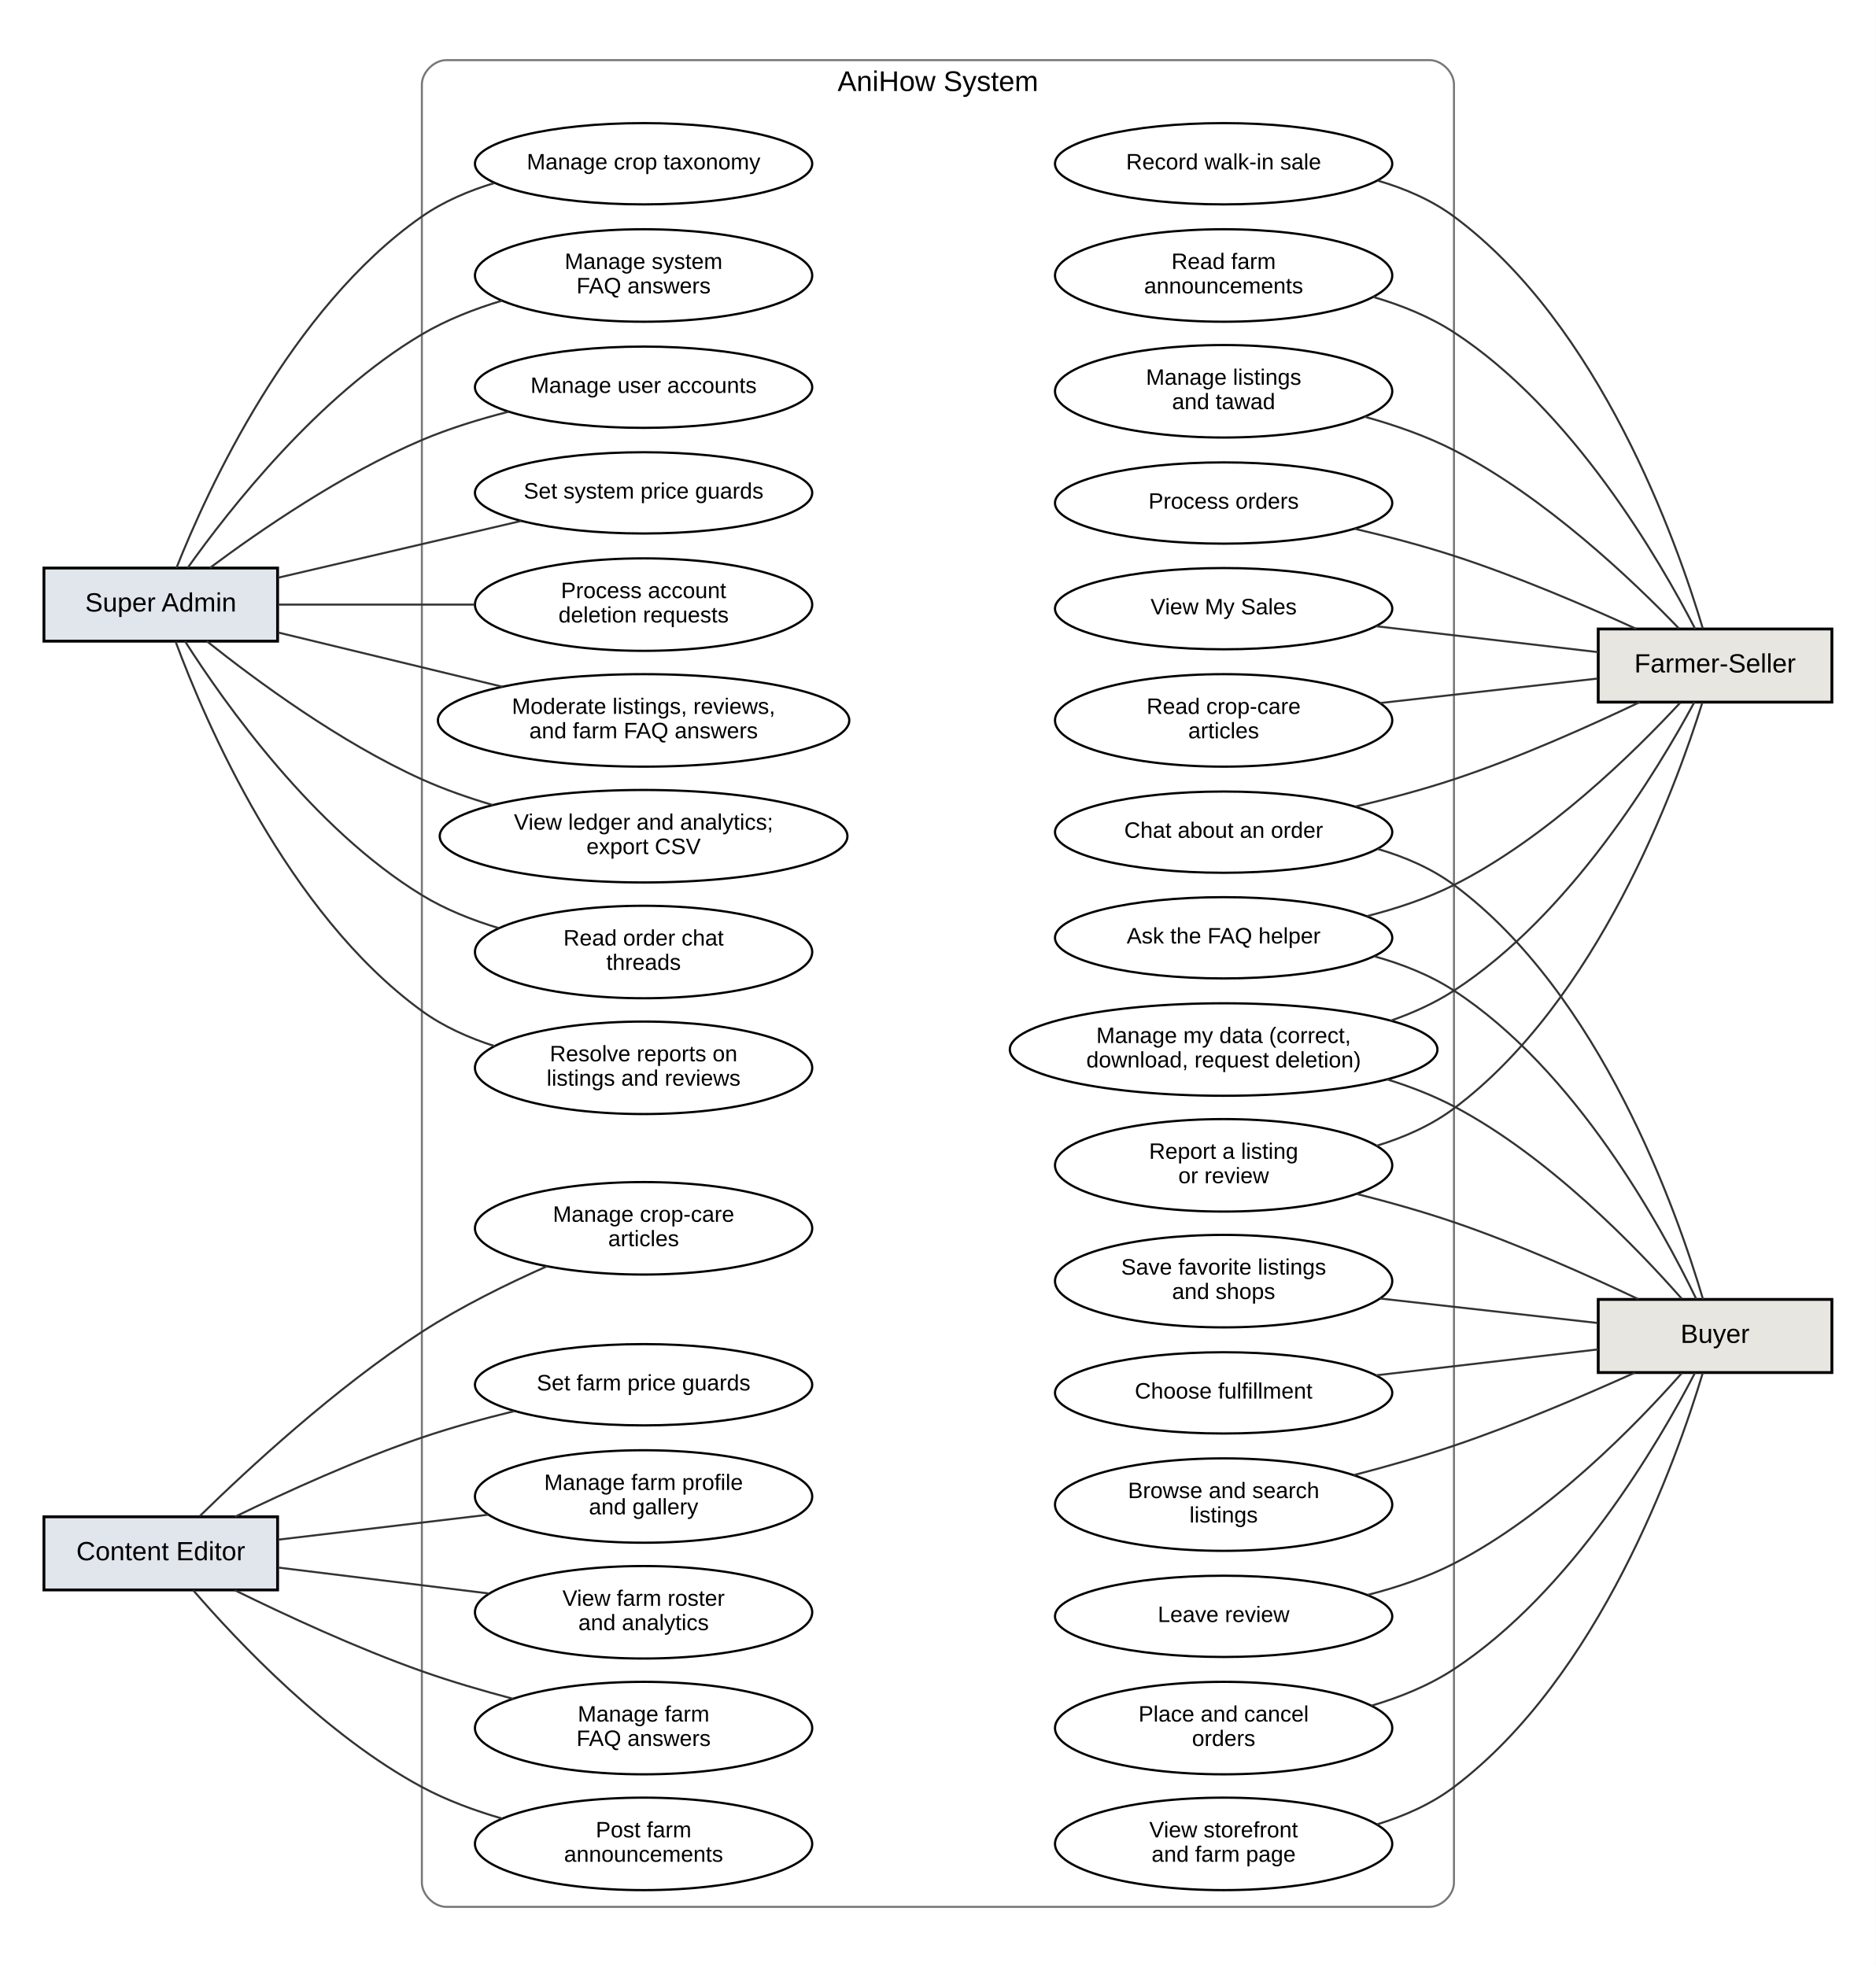
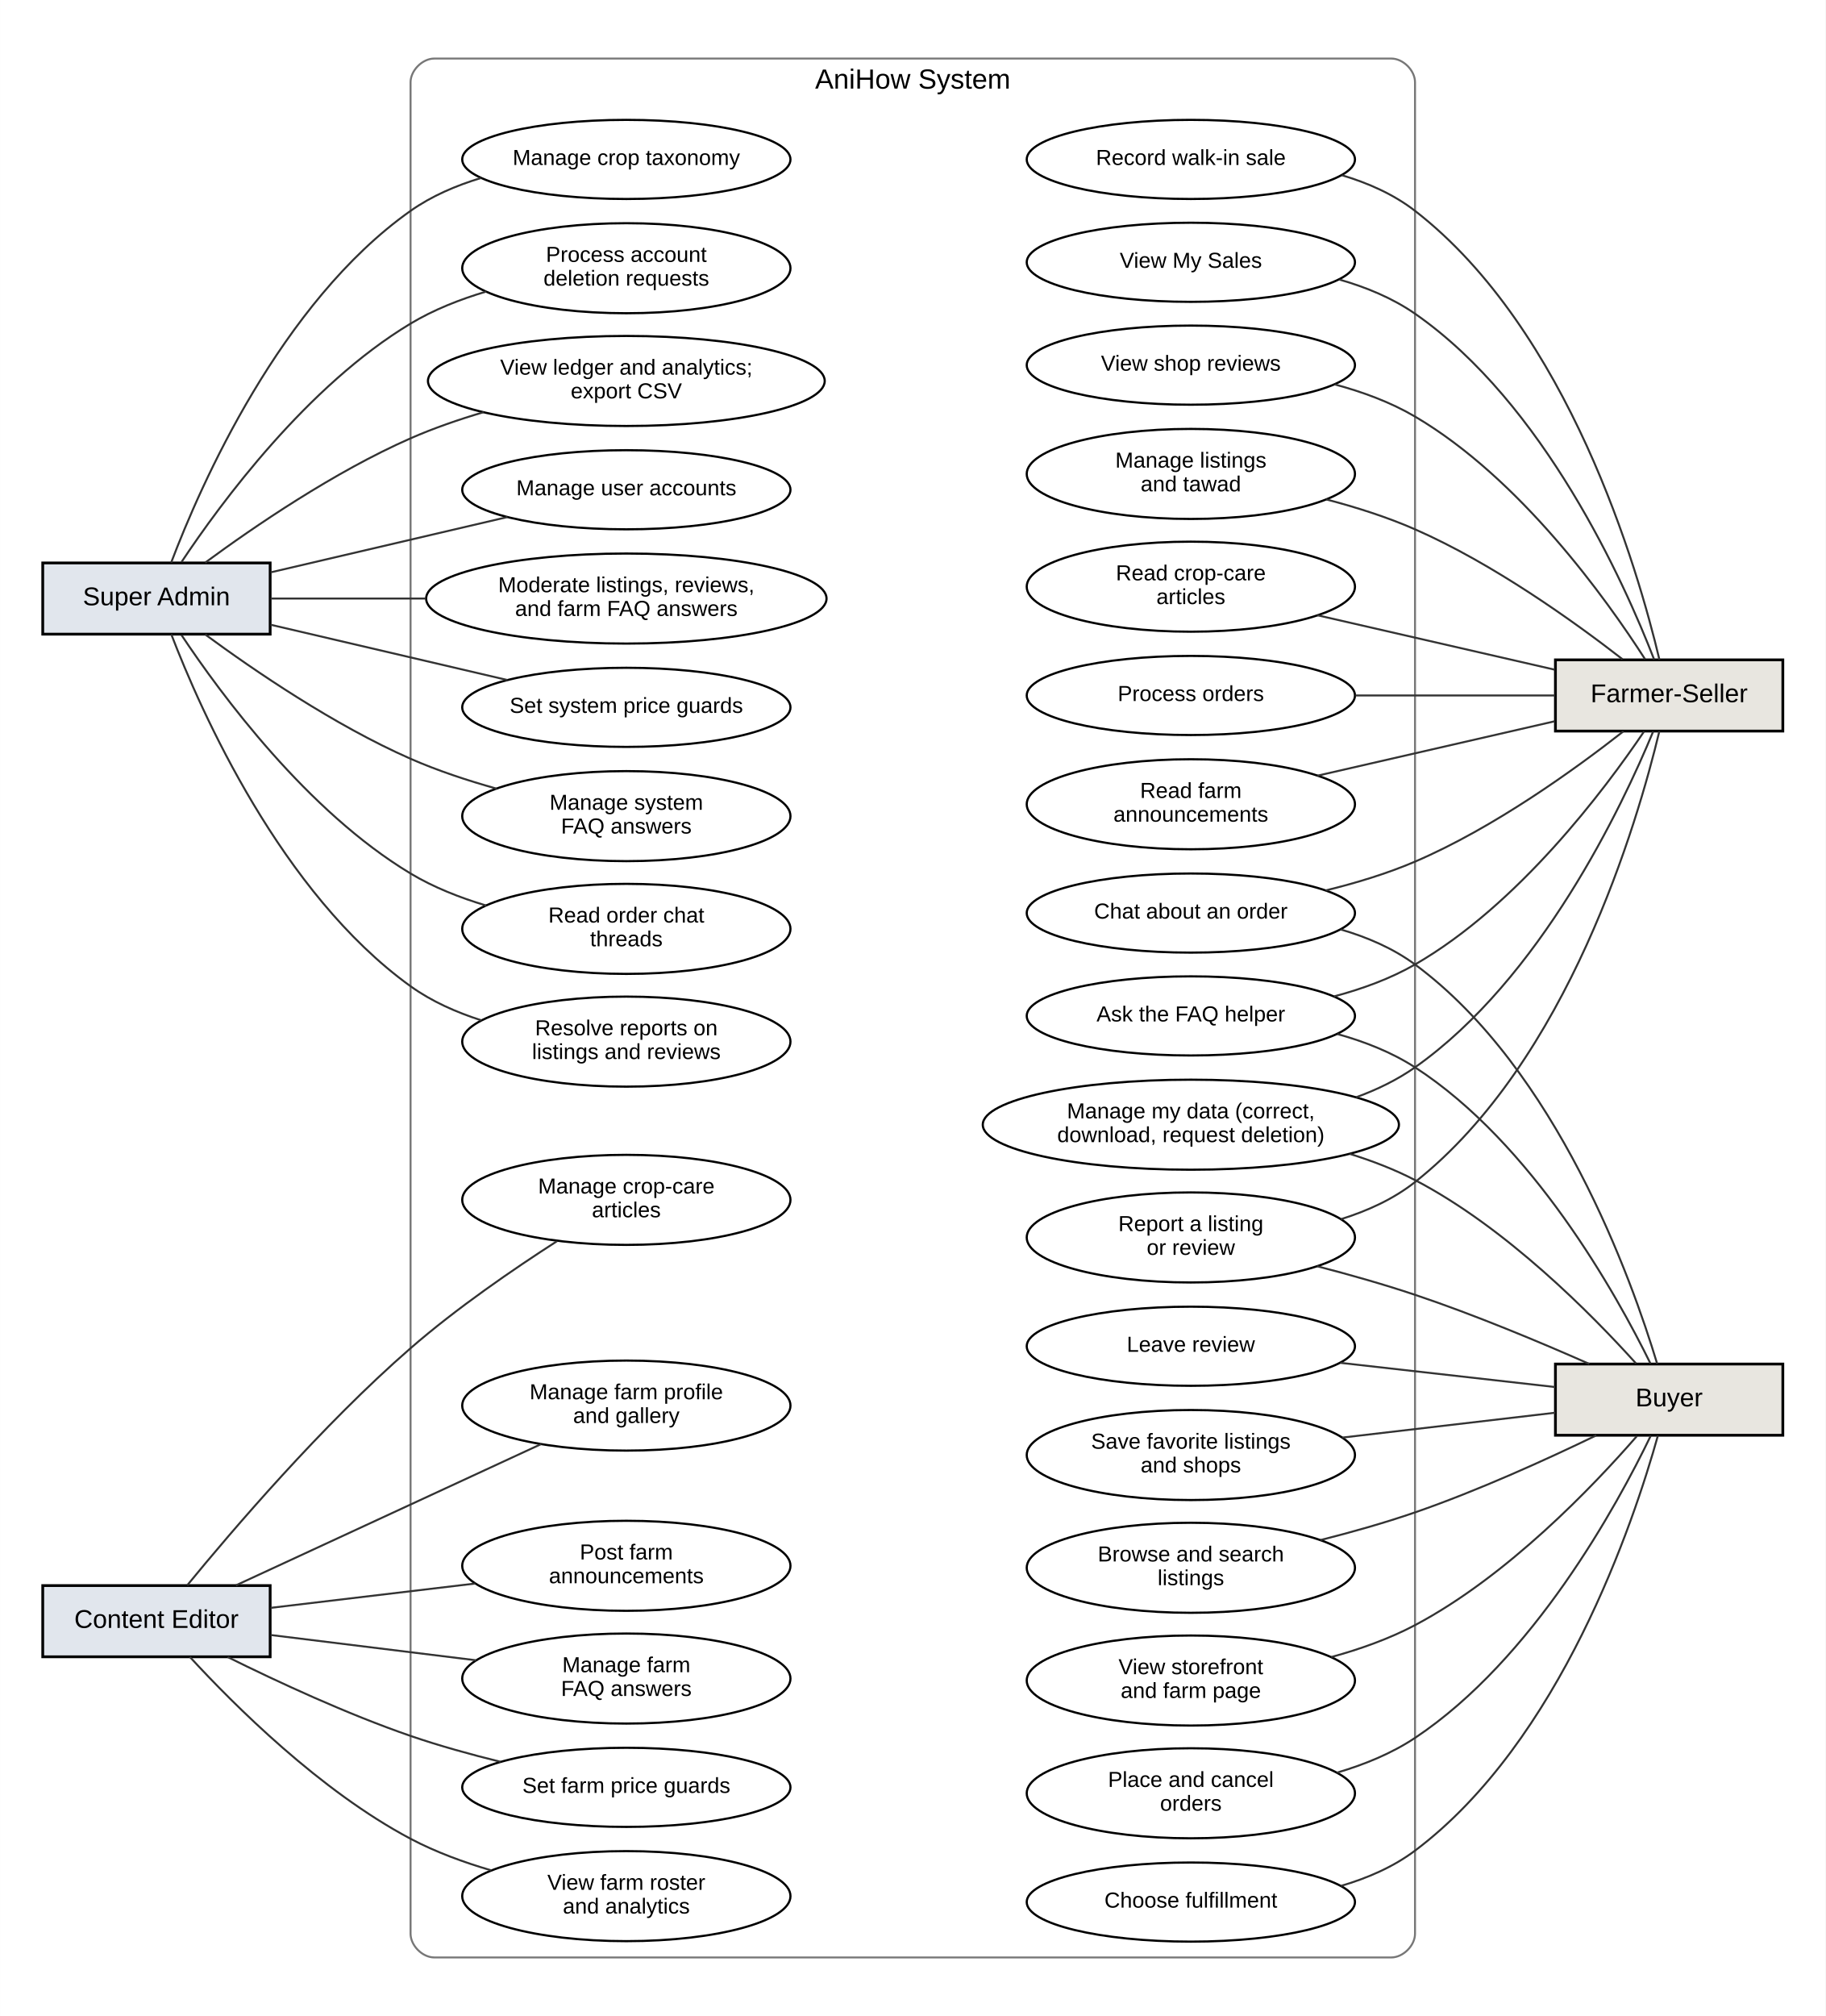
- <svg xmlns="http://www.w3.org/2000/svg" width="923pt" height="968pt" viewBox="0.00 0.00 923.15 968.20">
-   <g id="graph0" class="graph" transform="scale(1 1) rotate(0) translate(21.6 946.6)">
-     <polygon fill="white" stroke="transparent" points="-21.6,21.6 -21.6,-946.6 901.55,-946.6 901.55,21.6 -21.6,21.6" />
+ <svg xmlns="http://www.w3.org/2000/svg" width="923pt" height="1019pt" viewBox="0.00 0.00 923.15 1019.20">
+   <g id="graph0" class="graph" transform="scale(1 1) rotate(0) translate(21.6 997.6)">
+     <polygon fill="white" stroke="transparent" points="-21.6,21.6 -21.6,-997.6 901.55,-997.6 901.55,21.6 -21.6,21.6" />
    <g id="clust1" class="cluster">
-       <path fill="none" stroke="#777777" d="M198,-8C198,-8 681.95,-8 681.95,-8 687.95,-8 693.95,-14 693.95,-20 693.95,-20 693.95,-905 693.95,-905 693.95,-911 687.95,-917 681.95,-917 681.95,-917 198,-917 198,-917 192,-917 186,-911 186,-905 186,-905 186,-20 186,-20 186,-14 192,-8 198,-8" />
-       <text text-anchor="middle" x="439.98" y="-901.8" font-family="Liberation Sans" font-size="14.00">AniHow System</text>
+       <path fill="none" stroke="#777777" d="M198,-8C198,-8 681.95,-8 681.95,-8 687.95,-8 693.95,-14 693.95,-20 693.95,-20 693.95,-956 693.95,-956 693.95,-962 687.95,-968 681.95,-968 681.95,-968 198,-968 198,-968 192,-968 186,-962 186,-956 186,-956 186,-20 186,-20 186,-14 192,-8 198,-8" />
+       <text text-anchor="middle" x="439.98" y="-952.8" font-family="Liberation Sans" font-size="14.00">AniHow System</text>
    </g>
    <g id="node1" class="node">
-       <polygon fill="#e1e6ed" stroke="black" stroke-width="1.4" points="115,-667 0,-667 0,-631 115,-631 115,-667" />
-       <text text-anchor="middle" x="57.5" y="-645.6" font-family="Liberation Sans" font-size="13.00">Super Admin</text>
+       <polygon fill="#e1e6ed" stroke="black" stroke-width="1.4" points="115,-713 0,-713 0,-677 115,-677 115,-713" />
+       <text text-anchor="middle" x="57.5" y="-691.6" font-family="Liberation Sans" font-size="13.00">Super Admin</text>
    </g>
    <g id="node5" class="node">
-       <ellipse fill="none" stroke="black" stroke-width="1.1" cx="295.12" cy="-756" rx="83" ry="20" />
-       <text text-anchor="middle" x="295.12" y="-753.2" font-family="Liberation Sans" font-size="11.00">Manage user accounts</text>
+       <ellipse fill="none" stroke="black" stroke-width="1.1" cx="295.12" cy="-750" rx="83" ry="20" />
+       <text text-anchor="middle" x="295.12" y="-747.2" font-family="Liberation Sans" font-size="11.00">Manage user accounts</text>
    </g>
    <g id="edge1" class="edge">
-       <path fill="none" stroke="#333333" d="M81.63,-667.04C106.22,-685.39 146.89,-713.42 186,-730 199.42,-735.69 214.33,-740.28 228.68,-743.94" />
+       <path fill="none" stroke="#333333" d="M115.24,-708.24C151.46,-716.7 198.32,-727.64 235,-736.2" />
    </g>
    <g id="node6" class="node">
-       <ellipse fill="none" stroke="black" stroke-width="1.1" cx="295.12" cy="-704" rx="83" ry="20" />
-       <text text-anchor="middle" x="295.12" y="-701.2" font-family="Liberation Sans" font-size="11.00">Set system price guards</text>
+       <ellipse fill="none" stroke="black" stroke-width="1.1" cx="295.12" cy="-640" rx="83" ry="20" />
+       <text text-anchor="middle" x="295.12" y="-637.2" font-family="Liberation Sans" font-size="11.00">Set system price guards</text>
    </g>
    <g id="edge2" class="edge">
-       <path fill="none" stroke="#333333" d="M115.24,-662.24C151.46,-670.7 198.32,-681.64 235,-690.2" />
+       <path fill="none" stroke="#333333" d="M115.24,-681.76C151.46,-673.3 198.32,-662.36 235,-653.8" />
    </g>
    <g id="node7" class="node">
-       <ellipse fill="none" stroke="black" stroke-width="1.1" cx="295.12" cy="-866" rx="83" ry="20" />
-       <text text-anchor="middle" x="295.12" y="-863.2" font-family="Liberation Sans" font-size="11.00">Manage crop taxonomy</text>
+       <ellipse fill="none" stroke="black" stroke-width="1.1" cx="295.12" cy="-917" rx="83" ry="20" />
+       <text text-anchor="middle" x="295.12" y="-914.2" font-family="Liberation Sans" font-size="11.00">Manage crop taxonomy</text>
    </g>
    <g id="edge3" class="edge">
-       <path fill="none" stroke="#333333" d="M65.2,-667.02C80.39,-705.28 121.26,-794.84 186,-840 196.61,-847.4 209.07,-852.71 221.69,-856.51" />
+       <path fill="none" stroke="#333333" d="M64.95,-713.19C79.78,-752.27 120.19,-844.51 186,-891 196.56,-898.46 209,-903.8 221.62,-907.61" />
    </g>
    <g id="node8" class="node">
-       <ellipse fill="none" stroke="black" stroke-width="1.1" cx="295.12" cy="-592" rx="101.23" ry="22.76" />
-       <text text-anchor="middle" x="295.12" y="-595.2" font-family="Liberation Sans" font-size="11.00">Moderate listings, reviews,</text>
-       <text text-anchor="middle" x="295.12" y="-583.2" font-family="Liberation Sans" font-size="11.00">and farm FAQ answers</text>
+       <ellipse fill="none" stroke="black" stroke-width="1.1" cx="295.12" cy="-695" rx="101.23" ry="22.76" />
+       <text text-anchor="middle" x="295.12" y="-698.2" font-family="Liberation Sans" font-size="11.00">Moderate listings, reviews,</text>
+       <text text-anchor="middle" x="295.12" y="-686.2" font-family="Liberation Sans" font-size="11.00">and farm FAQ answers</text>
    </g>
    <g id="edge4" class="edge">
-       <path fill="none" stroke="#333333" d="M115.24,-635.27C148.46,-627.24 190.64,-617.03 225.7,-608.55" />
+       <path fill="none" stroke="#333333" d="M115.24,-695C138.79,-695 166.85,-695 193.68,-695" />
    </g>
    <g id="node9" class="node">
-       <ellipse fill="none" stroke="black" stroke-width="1.1" cx="295.12" cy="-811" rx="83" ry="22.76" />
-       <text text-anchor="middle" x="295.12" y="-814.2" font-family="Liberation Sans" font-size="11.00">Manage system</text>
-       <text text-anchor="middle" x="295.12" y="-802.2" font-family="Liberation Sans" font-size="11.00">FAQ answers</text>
+       <ellipse fill="none" stroke="black" stroke-width="1.1" cx="295.12" cy="-585" rx="83" ry="22.76" />
+       <text text-anchor="middle" x="295.12" y="-588.2" font-family="Liberation Sans" font-size="11.00">Manage system</text>
+       <text text-anchor="middle" x="295.12" y="-576.2" font-family="Liberation Sans" font-size="11.00">FAQ answers</text>
    </g>
    <g id="edge5" class="edge">
-       <path fill="none" stroke="#333333" d="M70.73,-667.06C91.17,-695.83 135.07,-751.87 186,-782 198.04,-789.13 211.86,-794.54 225.51,-798.63" />
+       <path fill="none" stroke="#333333" d="M82.17,-676.83C106.88,-658.64 147.35,-630.99 186,-614 199.7,-607.98 214.94,-602.96 229.55,-598.88" />
    </g>
    <g id="node10" class="node">
-       <ellipse fill="none" stroke="black" stroke-width="1.1" cx="295.12" cy="-649" rx="83" ry="22.76" />
-       <text text-anchor="middle" x="295.12" y="-652.2" font-family="Liberation Sans" font-size="11.00">Process account</text>
-       <text text-anchor="middle" x="295.12" y="-640.2" font-family="Liberation Sans" font-size="11.00">deletion requests</text>
+       <ellipse fill="none" stroke="black" stroke-width="1.1" cx="295.12" cy="-862" rx="83" ry="22.76" />
+       <text text-anchor="middle" x="295.12" y="-865.2" font-family="Liberation Sans" font-size="11.00">Process account</text>
+       <text text-anchor="middle" x="295.12" y="-853.2" font-family="Liberation Sans" font-size="11.00">deletion requests</text>
    </g>
    <g id="edge6" class="edge">
-       <path fill="none" stroke="#333333" d="M115.24,-649C144.24,-649 180.07,-649 212.03,-649" />
+       <path fill="none" stroke="#333333" d="M70.17,-713.46C90.14,-743.47 133.79,-802.63 186,-834 197.63,-840.99 210.99,-846.25 224.26,-850.2" />
    </g>
    <g id="node11" class="node">
-       <ellipse fill="none" stroke="black" stroke-width="1.1" cx="295.12" cy="-535" rx="100.32" ry="22.76" />
-       <text text-anchor="middle" x="295.12" y="-538.2" font-family="Liberation Sans" font-size="11.00">View ledger and analytics;</text>
-       <text text-anchor="middle" x="295.12" y="-526.2" font-family="Liberation Sans" font-size="11.00">export CSV</text>
+       <ellipse fill="none" stroke="black" stroke-width="1.1" cx="295.12" cy="-805" rx="100.32" ry="22.76" />
+       <text text-anchor="middle" x="295.12" y="-808.2" font-family="Liberation Sans" font-size="11.00">View ledger and analytics;</text>
+       <text text-anchor="middle" x="295.12" y="-796.2" font-family="Liberation Sans" font-size="11.00">export CSV</text>
    </g>
    <g id="edge7" class="edge">
-       <path fill="none" stroke="#333333" d="M80.15,-630.99C104.48,-611.59 145.84,-581.1 186,-563 196.96,-558.06 208.95,-553.87 220.84,-550.36" />
+       <path fill="none" stroke="#333333" d="M82.17,-713.17C106.88,-731.36 147.35,-759.01 186,-776 197.65,-781.12 210.42,-785.52 222.97,-789.23" />
    </g>
    <g id="node12" class="node">
-       <ellipse fill="none" stroke="black" stroke-width="1.1" cx="295.12" cy="-478" rx="83" ry="22.76" />
-       <text text-anchor="middle" x="295.12" y="-481.2" font-family="Liberation Sans" font-size="11.00">Read order chat</text>
-       <text text-anchor="middle" x="295.12" y="-469.2" font-family="Liberation Sans" font-size="11.00">threads</text>
+       <ellipse fill="none" stroke="black" stroke-width="1.1" cx="295.12" cy="-528" rx="83" ry="22.76" />
+       <text text-anchor="middle" x="295.12" y="-531.2" font-family="Liberation Sans" font-size="11.00">Read order chat</text>
+       <text text-anchor="middle" x="295.12" y="-519.2" font-family="Liberation Sans" font-size="11.00">threads</text>
    </g>
    <g id="edge8" class="edge">
-       <path fill="none" stroke="#333333" d="M69.41,-630.99C88.88,-600.43 132.63,-538.58 186,-506 197.5,-498.98 210.73,-493.71 223.89,-489.75" />
+       <path fill="none" stroke="#333333" d="M70.17,-676.54C90.14,-646.53 133.79,-587.37 186,-556 197.63,-549.01 210.99,-543.75 224.26,-539.8" />
    </g>
    <g id="node13" class="node">
-       <ellipse fill="none" stroke="black" stroke-width="1.1" cx="295.12" cy="-421" rx="83" ry="22.76" />
-       <text text-anchor="middle" x="295.12" y="-424.2" font-family="Liberation Sans" font-size="11.00">Resolve reports on</text>
-       <text text-anchor="middle" x="295.12" y="-412.2" font-family="Liberation Sans" font-size="11.00">listings and reviews</text>
+       <ellipse fill="none" stroke="black" stroke-width="1.1" cx="295.12" cy="-471" rx="83" ry="22.76" />
+       <text text-anchor="middle" x="295.12" y="-474.2" font-family="Liberation Sans" font-size="11.00">Resolve reports on</text>
+       <text text-anchor="middle" x="295.12" y="-462.2" font-family="Liberation Sans" font-size="11.00">listings and reviews</text>
    </g>
    <g id="edge9" class="edge">
-       <path fill="none" stroke="#333333" d="M64.79,-630.83C79.44,-591.3 119.71,-497.17 186,-449 196.59,-441.31 209.11,-435.72 221.81,-431.67" />
+       <path fill="none" stroke="#333333" d="M65.01,-676.9C79.96,-637.98 120.59,-546.06 186,-499 196.62,-491.36 209.16,-485.8 221.87,-481.75" />
    </g>
    <g id="node2" class="node">
-       <polygon fill="#e1e6ed" stroke="black" stroke-width="1.4" points="115,-200 0,-200 0,-164 115,-164 115,-200" />
-       <text text-anchor="middle" x="57.5" y="-178.6" font-family="Liberation Sans" font-size="13.00">Content Editor</text>
+       <polygon fill="#e1e6ed" stroke="black" stroke-width="1.4" points="115,-196 0,-196 0,-160 115,-160 115,-196" />
+       <text text-anchor="middle" x="57.5" y="-174.6" font-family="Liberation Sans" font-size="13.00">Content Editor</text>
    </g>
    <g id="node14" class="node">
-       <ellipse fill="none" stroke="black" stroke-width="1.1" cx="295.12" cy="-342" rx="83" ry="22.76" />
-       <text text-anchor="middle" x="295.12" y="-345.2" font-family="Liberation Sans" font-size="11.00">Manage crop-care</text>
-       <text text-anchor="middle" x="295.12" y="-333.2" font-family="Liberation Sans" font-size="11.00">articles</text>
+       <ellipse fill="none" stroke="black" stroke-width="1.1" cx="295.12" cy="-391" rx="83" ry="22.76" />
+       <text text-anchor="middle" x="295.12" y="-394.2" font-family="Liberation Sans" font-size="11.00">Manage crop-care</text>
+       <text text-anchor="middle" x="295.12" y="-382.2" font-family="Liberation Sans" font-size="11.00">articles</text>
    </g>
    <g id="edge10" class="edge">
-       <path fill="none" stroke="#333333" d="M76.68,-200.32C100.34,-223.48 143.69,-263.64 186,-291 205.26,-303.45 228.03,-314.66 247.7,-323.37" />
+       <path fill="none" stroke="#333333" d="M73.07,-196.16C95.66,-223.73 141.2,-277.05 186,-316 209.27,-336.24 238.07,-355.99 260.09,-370.14" />
    </g>
    <g id="node15" class="node">
-       <ellipse fill="none" stroke="black" stroke-width="1.1" cx="295.12" cy="-210" rx="83" ry="22.76" />
-       <text text-anchor="middle" x="295.12" y="-213.2" font-family="Liberation Sans" font-size="11.00">Manage farm profile</text>
-       <text text-anchor="middle" x="295.12" y="-201.2" font-family="Liberation Sans" font-size="11.00">and gallery</text>
+       <ellipse fill="none" stroke="black" stroke-width="1.1" cx="295.12" cy="-287" rx="83" ry="22.76" />
+       <text text-anchor="middle" x="295.12" y="-290.2" font-family="Liberation Sans" font-size="11.00">Manage farm profile</text>
+       <text text-anchor="middle" x="295.12" y="-278.2" font-family="Liberation Sans" font-size="11.00">and gallery</text>
    </g>
    <g id="edge11" class="edge">
-       <path fill="none" stroke="#333333" d="M115.24,-188.74C146.28,-192.43 185.15,-197.05 218.72,-201.04" />
+       <path fill="none" stroke="#333333" d="M97.67,-196.12C140.33,-215.86 208.31,-247.3 252.07,-267.55" />
    </g>
    <g id="node16" class="node">
+       <ellipse fill="none" stroke="black" stroke-width="1.1" cx="295.12" cy="-206" rx="83" ry="22.76" />
+       <text text-anchor="middle" x="295.12" y="-209.2" font-family="Liberation Sans" font-size="11.00">Post farm</text>
+       <text text-anchor="middle" x="295.12" y="-197.2" font-family="Liberation Sans" font-size="11.00">announcements</text>
+     </g>
+     <g id="edge12" class="edge">
+       <path fill="none" stroke="#333333" d="M115.24,-184.74C146.28,-188.43 185.15,-193.05 218.72,-197.04" />
+     </g>
+     <g id="node17" class="node">
+       <ellipse fill="none" stroke="black" stroke-width="1.1" cx="295.12" cy="-149" rx="83" ry="22.76" />
+       <text text-anchor="middle" x="295.12" y="-152.2" font-family="Liberation Sans" font-size="11.00">Manage farm</text>
+       <text text-anchor="middle" x="295.12" y="-140.2" font-family="Liberation Sans" font-size="11.00">FAQ answers</text>
+     </g>
+     <g id="edge13" class="edge">
+       <path fill="none" stroke="#333333" d="M115.24,-171.02C146.42,-167.18 185.49,-162.37 219.16,-158.23" />
+     </g>
+     <g id="node18" class="node">
+       <ellipse fill="none" stroke="black" stroke-width="1.1" cx="295.12" cy="-94" rx="83" ry="20" />
+       <text text-anchor="middle" x="295.12" y="-91.2" font-family="Liberation Sans" font-size="11.00">Set farm price guards</text>
+     </g>
+     <g id="edge14" class="edge">
+       <path fill="none" stroke="#333333" d="M93.48,-159.89C118.69,-147.39 153.81,-131.08 186,-120 200.51,-115.01 216.44,-110.61 231.5,-106.91" />
+     </g>
+     <g id="node19" class="node">
      <ellipse fill="none" stroke="black" stroke-width="1.1" cx="295.12" cy="-39" rx="83" ry="22.76" />
-       <text text-anchor="middle" x="295.12" y="-42.2" font-family="Liberation Sans" font-size="11.00">Post farm</text>
-       <text text-anchor="middle" x="295.12" y="-30.2" font-family="Liberation Sans" font-size="11.00">announcements</text>
-     </g>
-     <g id="edge12" class="edge">
-       <path fill="none" stroke="#333333" d="M73.41,-163.91C95.4,-138.43 139.01,-92.28 186,-67 198.21,-60.43 212.03,-55.35 225.61,-51.43" />
-     </g>
-     <g id="node17" class="node">
-       <ellipse fill="none" stroke="black" stroke-width="1.1" cx="295.12" cy="-96" rx="83" ry="22.76" />
-       <text text-anchor="middle" x="295.12" y="-99.2" font-family="Liberation Sans" font-size="11.00">Manage farm</text>
-       <text text-anchor="middle" x="295.12" y="-87.2" font-family="Liberation Sans" font-size="11.00">FAQ answers</text>
-     </g>
-     <g id="edge13" class="edge">
-       <path fill="none" stroke="#333333" d="M93.81,-163.93C119.03,-151.52 154.02,-135.32 186,-124 200.35,-118.92 216.06,-114.33 230.96,-110.39" />
-     </g>
-     <g id="node18" class="node">
-       <ellipse fill="none" stroke="black" stroke-width="1.1" cx="295.12" cy="-265" rx="83" ry="20" />
-       <text text-anchor="middle" x="295.12" y="-262.2" font-family="Liberation Sans" font-size="11.00">Set farm price guards</text>
-     </g>
-     <g id="edge14" class="edge">
-       <path fill="none" stroke="#333333" d="M94.06,-200.03C119.25,-212.27 154.1,-228.14 186,-239 200.53,-243.95 216.46,-248.33 231.52,-252.02" />
-     </g>
-     <g id="node19" class="node">
-       <ellipse fill="none" stroke="black" stroke-width="1.1" cx="295.12" cy="-153" rx="83" ry="22.76" />
-       <text text-anchor="middle" x="295.12" y="-156.2" font-family="Liberation Sans" font-size="11.00">View farm roster</text>
-       <text text-anchor="middle" x="295.12" y="-144.2" font-family="Liberation Sans" font-size="11.00">and analytics</text>
+       <text text-anchor="middle" x="295.12" y="-42.2" font-family="Liberation Sans" font-size="11.00">View farm roster</text>
+       <text text-anchor="middle" x="295.12" y="-30.2" font-family="Liberation Sans" font-size="11.00">and analytics</text>
    </g>
    <g id="edge15" class="edge">
-       <path fill="none" stroke="#333333" d="M115.24,-175.02C146.42,-171.18 185.49,-166.37 219.16,-162.23" />
+       <path fill="none" stroke="#333333" d="M74.37,-159.96C96.82,-135.53 140.27,-92.21 186,-68 198.62,-61.32 212.91,-56.08 226.87,-52.01" />
    </g>
    <g id="node3" class="node">
-       <polygon fill="#e8e6e0" stroke="black" stroke-width="1.4" points="879.95,-637 764.95,-637 764.95,-601 879.95,-601 879.95,-637" />
-       <text text-anchor="middle" x="822.45" y="-615.6" font-family="Liberation Sans" font-size="13.00">Farmer-Seller</text>
+       <polygon fill="#e8e6e0" stroke="black" stroke-width="1.4" points="879.95,-664 764.95,-664 764.95,-628 879.95,-628 879.95,-664" />
+       <text text-anchor="middle" x="822.45" y="-642.6" font-family="Liberation Sans" font-size="13.00">Farmer-Seller</text>
    </g>
    <g id="node4" class="node">
-       <polygon fill="#e8e6e0" stroke="black" stroke-width="1.4" points="879.95,-307 764.95,-307 764.95,-271 879.95,-271 879.95,-307" />
-       <text text-anchor="middle" x="822.45" y="-285.6" font-family="Liberation Sans" font-size="13.00">Buyer</text>
+       <polygon fill="#e8e6e0" stroke="black" stroke-width="1.4" points="879.95,-308 764.95,-308 764.95,-272 879.95,-272 879.95,-308" />
+       <text text-anchor="middle" x="822.45" y="-286.6" font-family="Liberation Sans" font-size="13.00">Buyer</text>
    </g>
    <g id="node20" class="node">
-       <ellipse fill="none" stroke="black" stroke-width="1.1" cx="580.59" cy="-754" rx="83" ry="22.76" />
-       <text text-anchor="middle" x="580.59" y="-757.2" font-family="Liberation Sans" font-size="11.00">Manage listings</text>
-       <text text-anchor="middle" x="580.59" y="-745.2" font-family="Liberation Sans" font-size="11.00">and tawad</text>
+       <ellipse fill="none" stroke="black" stroke-width="1.1" cx="580.59" cy="-758" rx="83" ry="22.76" />
+       <text text-anchor="middle" x="580.59" y="-761.2" font-family="Liberation Sans" font-size="11.00">Manage listings</text>
+       <text text-anchor="middle" x="580.59" y="-749.2" font-family="Liberation Sans" font-size="11.00">and tawad</text>
    </g>
    <g id="node21" class="node">
-       <ellipse fill="none" stroke="black" stroke-width="1.1" cx="580.59" cy="-699" rx="83" ry="20" />
-       <text text-anchor="middle" x="580.59" y="-696.2" font-family="Liberation Sans" font-size="11.00">Process orders</text>
+       <ellipse fill="none" stroke="black" stroke-width="1.1" cx="580.59" cy="-646" rx="83" ry="20" />
+       <text text-anchor="middle" x="580.59" y="-643.2" font-family="Liberation Sans" font-size="11.00">Process orders</text>
    </g>
    <g id="node22" class="node">
-       <ellipse fill="none" stroke="black" stroke-width="1.1" cx="580.59" cy="-866" rx="83" ry="20" />
-       <text text-anchor="middle" x="580.59" y="-863.2" font-family="Liberation Sans" font-size="11.00">Record walk-in sale</text>
+       <ellipse fill="none" stroke="black" stroke-width="1.1" cx="580.59" cy="-917" rx="83" ry="20" />
+       <text text-anchor="middle" x="580.59" y="-914.2" font-family="Liberation Sans" font-size="11.00">Record walk-in sale</text>
    </g>
    <g id="node23" class="node">
-       <ellipse fill="none" stroke="black" stroke-width="1.1" cx="580.59" cy="-592" rx="83" ry="22.76" />
-       <text text-anchor="middle" x="580.59" y="-595.2" font-family="Liberation Sans" font-size="11.00">Read crop-care</text>
-       <text text-anchor="middle" x="580.59" y="-583.2" font-family="Liberation Sans" font-size="11.00">articles</text>
+       <ellipse fill="none" stroke="black" stroke-width="1.1" cx="580.59" cy="-701" rx="83" ry="22.76" />
+       <text text-anchor="middle" x="580.59" y="-704.2" font-family="Liberation Sans" font-size="11.00">Read crop-care</text>
+       <text text-anchor="middle" x="580.59" y="-692.2" font-family="Liberation Sans" font-size="11.00">articles</text>
    </g>
    <g id="node24" class="node">
-       <ellipse fill="none" stroke="black" stroke-width="1.1" cx="580.59" cy="-811" rx="83" ry="22.76" />
-       <text text-anchor="middle" x="580.59" y="-814.2" font-family="Liberation Sans" font-size="11.00">Read farm</text>
-       <text text-anchor="middle" x="580.59" y="-802.2" font-family="Liberation Sans" font-size="11.00">announcements</text>
+       <ellipse fill="none" stroke="black" stroke-width="1.1" cx="580.59" cy="-591" rx="83" ry="22.76" />
+       <text text-anchor="middle" x="580.59" y="-594.2" font-family="Liberation Sans" font-size="11.00">Read farm</text>
+       <text text-anchor="middle" x="580.59" y="-582.2" font-family="Liberation Sans" font-size="11.00">announcements</text>
    </g>
    <g id="node25" class="node">
-       <ellipse fill="none" stroke="black" stroke-width="1.1" cx="580.59" cy="-647" rx="83" ry="20" />
-       <text text-anchor="middle" x="580.59" y="-644.2" font-family="Liberation Sans" font-size="11.00">View My Sales</text>
+       <ellipse fill="none" stroke="black" stroke-width="1.1" cx="580.59" cy="-865" rx="83" ry="20" />
+       <text text-anchor="middle" x="580.59" y="-862.2" font-family="Liberation Sans" font-size="11.00">View My Sales</text>
    </g>
    <g id="node26" class="node">
-       <ellipse fill="none" stroke="black" stroke-width="1.1" cx="580.59" cy="-537" rx="83" ry="20" />
-       <text text-anchor="middle" x="580.59" y="-534.2" font-family="Liberation Sans" font-size="11.00">Chat about an order</text>
+       <ellipse fill="none" stroke="black" stroke-width="1.1" cx="580.59" cy="-813" rx="83" ry="20" />
+       <text text-anchor="middle" x="580.59" y="-810.2" font-family="Liberation Sans" font-size="11.00">View shop reviews</text>
    </g>
    <g id="node27" class="node">
-       <ellipse fill="none" stroke="black" stroke-width="1.1" cx="580.59" cy="-485" rx="83" ry="20" />
-       <text text-anchor="middle" x="580.59" y="-482.2" font-family="Liberation Sans" font-size="11.00">Ask the FAQ helper</text>
+       <ellipse fill="none" stroke="black" stroke-width="1.1" cx="580.59" cy="-536" rx="83" ry="20" />
+       <text text-anchor="middle" x="580.59" y="-533.2" font-family="Liberation Sans" font-size="11.00">Chat about an order</text>
    </g>
    <g id="node28" class="node">
-       <ellipse fill="none" stroke="black" stroke-width="1.1" cx="580.59" cy="-430" rx="105.22" ry="22.76" />
-       <text text-anchor="middle" x="580.59" y="-433.2" font-family="Liberation Sans" font-size="11.00">Manage my data (correct,</text>
-       <text text-anchor="middle" x="580.59" y="-421.2" font-family="Liberation Sans" font-size="11.00">download, request deletion)</text>
+       <ellipse fill="none" stroke="black" stroke-width="1.1" cx="580.59" cy="-484" rx="83" ry="20" />
+       <text text-anchor="middle" x="580.59" y="-481.2" font-family="Liberation Sans" font-size="11.00">Ask the FAQ helper</text>
    </g>
    <g id="node29" class="node">
-       <ellipse fill="none" stroke="black" stroke-width="1.1" cx="580.59" cy="-373" rx="83" ry="22.76" />
-       <text text-anchor="middle" x="580.59" y="-376.2" font-family="Liberation Sans" font-size="11.00">Report a listing</text>
-       <text text-anchor="middle" x="580.59" y="-364.2" font-family="Liberation Sans" font-size="11.00">or review</text>
+       <ellipse fill="none" stroke="black" stroke-width="1.1" cx="580.59" cy="-429" rx="105.22" ry="22.76" />
+       <text text-anchor="middle" x="580.59" y="-432.2" font-family="Liberation Sans" font-size="11.00">Manage my data (correct,</text>
+       <text text-anchor="middle" x="580.59" y="-420.2" font-family="Liberation Sans" font-size="11.00">download, request deletion)</text>
    </g>
    <g id="node30" class="node">
-       <ellipse fill="none" stroke="black" stroke-width="1.1" cx="580.59" cy="-206" rx="83" ry="22.76" />
-       <text text-anchor="middle" x="580.59" y="-209.2" font-family="Liberation Sans" font-size="11.00">Browse and search</text>
-       <text text-anchor="middle" x="580.59" y="-197.2" font-family="Liberation Sans" font-size="11.00">listings</text>
+       <ellipse fill="none" stroke="black" stroke-width="1.1" cx="580.59" cy="-372" rx="83" ry="22.76" />
+       <text text-anchor="middle" x="580.59" y="-375.2" font-family="Liberation Sans" font-size="11.00">Report a listing</text>
+       <text text-anchor="middle" x="580.59" y="-363.2" font-family="Liberation Sans" font-size="11.00">or review</text>
    </g>
    <g id="node31" class="node">
-       <ellipse fill="none" stroke="black" stroke-width="1.1" cx="580.59" cy="-39" rx="83" ry="22.76" />
-       <text text-anchor="middle" x="580.59" y="-42.2" font-family="Liberation Sans" font-size="11.00">View storefront</text>
-       <text text-anchor="middle" x="580.59" y="-30.2" font-family="Liberation Sans" font-size="11.00">and farm page</text>
+       <ellipse fill="none" stroke="black" stroke-width="1.1" cx="580.59" cy="-205" rx="83" ry="22.76" />
+       <text text-anchor="middle" x="580.59" y="-208.2" font-family="Liberation Sans" font-size="11.00">Browse and search</text>
+       <text text-anchor="middle" x="580.59" y="-196.2" font-family="Liberation Sans" font-size="11.00">listings</text>
    </g>
    <g id="node32" class="node">
-       <ellipse fill="none" stroke="black" stroke-width="1.1" cx="580.59" cy="-96" rx="83" ry="22.76" />
-       <text text-anchor="middle" x="580.59" y="-99.2" font-family="Liberation Sans" font-size="11.00">Place and cancel</text>
-       <text text-anchor="middle" x="580.59" y="-87.2" font-family="Liberation Sans" font-size="11.00">orders</text>
+       <ellipse fill="none" stroke="black" stroke-width="1.1" cx="580.59" cy="-148" rx="83" ry="22.76" />
+       <text text-anchor="middle" x="580.59" y="-151.2" font-family="Liberation Sans" font-size="11.00">View storefront</text>
+       <text text-anchor="middle" x="580.59" y="-139.2" font-family="Liberation Sans" font-size="11.00">and farm page</text>
    </g>
    <g id="node33" class="node">
-       <ellipse fill="none" stroke="black" stroke-width="1.1" cx="580.59" cy="-261" rx="83" ry="20" />
-       <text text-anchor="middle" x="580.59" y="-258.2" font-family="Liberation Sans" font-size="11.00">Choose fulfillment</text>
+       <ellipse fill="none" stroke="black" stroke-width="1.1" cx="580.59" cy="-91" rx="83" ry="22.76" />
+       <text text-anchor="middle" x="580.59" y="-94.2" font-family="Liberation Sans" font-size="11.00">Place and cancel</text>
+       <text text-anchor="middle" x="580.59" y="-82.2" font-family="Liberation Sans" font-size="11.00">orders</text>
    </g>
    <g id="node34" class="node">
-       <ellipse fill="none" stroke="black" stroke-width="1.1" cx="580.59" cy="-151" rx="83" ry="20" />
-       <text text-anchor="middle" x="580.59" y="-148.2" font-family="Liberation Sans" font-size="11.00">Leave review</text>
+       <ellipse fill="none" stroke="black" stroke-width="1.1" cx="580.59" cy="-36" rx="83" ry="20" />
+       <text text-anchor="middle" x="580.59" y="-33.2" font-family="Liberation Sans" font-size="11.00">Choose fulfillment</text>
    </g>
    <g id="edge16" class="edge">
-       <path fill="none" stroke="#333333" d="M649.91,-741.5C664.88,-737.37 680.32,-731.98 693.95,-725 738.79,-702.05 781.91,-660.94 804.7,-637.23" />
+       <path fill="none" stroke="#333333" d="M649.07,-745.12C664.17,-741.16 679.87,-736.18 693.95,-730 733.52,-712.64 774.39,-683.33 798.86,-664.33" />
    </g>
    <g id="edge17" class="edge">
-       <path fill="none" stroke="#333333" d="M645.11,-686.32C661.2,-682.56 678.33,-678.07 693.95,-673 724.82,-662.98 758.58,-648.51 783.61,-637.07" />
+       <path fill="none" stroke="#333333" d="M663.8,-646C697.03,-646 734.55,-646 764.66,-646" />
    </g>
    <g id="edge18" class="edge">
-       <path fill="none" stroke="#333333" d="M656.38,-857.72C669.76,-853.82 682.93,-848.16 693.95,-840 765.85,-786.75 803.67,-679.94 816.42,-637.24" />
+       <path fill="none" stroke="#333333" d="M656.97,-909.02C670.21,-905.08 683.19,-899.34 693.95,-891 771.65,-830.8 806.67,-709.91 817.54,-664.13" />
    </g>
    <g id="edge19" class="edge">
-       <path fill="none" stroke="#333333" d="M657.48,-600.54C692.21,-604.45 732.65,-609 764.68,-612.61" />
+       <path fill="none" stroke="#333333" d="M644.61,-686.55C681.81,-678.02 728.52,-667.31 764.59,-659.04" />
    </g>
    <g id="edge20" class="edge">
-       <path fill="none" stroke="#333333" d="M654.08,-800.47C668.02,-796.41 681.99,-790.79 693.95,-783 752.28,-745.02 795.13,-671.1 812.68,-637.01" />
+       <path fill="none" stroke="#333333" d="M644.61,-605.45C681.81,-613.98 728.52,-624.69 764.59,-632.96" />
    </g>
    <g id="edge21" class="edge">
-       <path fill="none" stroke="#333333" d="M655.51,-638.37C690.75,-634.26 732.24,-629.41 764.91,-625.6" />
+       <path fill="none" stroke="#333333" d="M655.7,-856.27C669.21,-852.4 682.6,-846.88 693.95,-839 759.25,-793.63 799.81,-702.99 814.84,-664.25" />
    </g>
    <g id="edge22" class="edge">
-       <path fill="none" stroke="#333333" d="M645.45,-549.6C661.45,-553.35 678.46,-557.86 693.95,-563 725.61,-573.51 760.19,-588.97 785.34,-600.98" />
+       <path fill="none" stroke="#333333" d="M653.32,-803.26C667.4,-799.49 681.61,-794.26 693.95,-787 747.15,-755.72 790.66,-694.9 810.25,-664.39" />
+     </g>
+     <g id="edge23" class="edge">
+       <path fill="none" stroke="#333333" d="M648.79,-547.45C663.97,-551.15 679.78,-555.93 693.95,-562 733.91,-579.13 774.99,-608.78 799.37,-627.89" />
+     </g>
+     <g id="edge27" class="edge">
+       <path fill="none" stroke="#333333" d="M656.37,-527.71C669.75,-523.8 682.92,-518.15 693.95,-510 765.66,-457 803.59,-350.66 816.4,-308.16" />
+     </g>
+     <g id="edge24" class="edge">
+       <path fill="none" stroke="#333333" d="M652.93,-493.84C667.1,-497.6 681.46,-502.81 693.95,-510 746.12,-540.04 789.78,-598.22 809.77,-627.79" />
+     </g>
+     <g id="edge28" class="edge">
+       <path fill="none" stroke="#333333" d="M654.71,-474.83C668.45,-471.01 682.18,-465.62 693.95,-458 753.43,-419.5 795.84,-343.22 813,-308.27" />
+     </g>
+     <g id="edge25" class="edge">
+       <path fill="none" stroke="#333333" d="M664.16,-442.86C674.73,-446.73 684.97,-451.68 693.95,-458 757.46,-502.74 798.73,-589.95 814.38,-627.78" />
+     </g>
+     <g id="edge29" class="edge">
+       <path fill="none" stroke="#333333" d="M661,-414.24C672.38,-410.69 683.7,-406.34 693.95,-401 740.02,-377 783.33,-333.12 805.68,-308.33" />
    </g>
    <g id="edge26" class="edge">
-       <path fill="none" stroke="#333333" d="M656.4,-528.74C669.77,-524.83 682.94,-519.17 693.95,-511 766.23,-457.36 803.94,-349.68 816.54,-307.01" />
-     </g>
-     <g id="edge23" class="edge">
-       <path fill="none" stroke="#333333" d="M651.13,-495.66C665.73,-499.38 680.71,-504.35 693.95,-511 739.58,-533.9 782.73,-576.36 805.25,-600.66" />
-     </g>
-     <g id="edge27" class="edge">
-       <path fill="none" stroke="#333333" d="M654.74,-475.88C668.48,-472.06 682.21,-466.65 693.95,-459 753.92,-419.94 796.22,-342.45 813.19,-307.21" />
-     </g>
-     <g id="edge24" class="edge">
-       <path fill="none" stroke="#333333" d="M662.84,-444.2C673.78,-448.02 684.48,-452.86 693.95,-459 751.17,-496.1 794.28,-567.55 812.26,-600.96" />
-     </g>
-     <g id="edge28" class="edge">
-       <path fill="none" stroke="#333333" d="M661.04,-415.32C672.42,-411.77 683.72,-407.39 693.95,-402 740.53,-377.47 783.98,-332.42 806.13,-307.25" />
-     </g>
-     <g id="edge25" class="edge">
-       <path fill="none" stroke="#333333" d="M655.8,-382.59C669.38,-386.73 682.77,-392.62 693.95,-401 764.66,-453.97 803.05,-558.61 816.19,-600.77" />
-     </g>
-     <g id="edge29" class="edge">
-       <path fill="none" stroke="#333333" d="M646.01,-358.94C661.84,-354.94 678.64,-350.23 693.95,-345 725.3,-334.3 759.61,-319.01 784.73,-307.11" />
+       <path fill="none" stroke="#333333" d="M656.44,-381.23C669.88,-385.41 683.06,-391.4 693.95,-400 771.34,-461.12 806.55,-582.1 817.5,-627.88" />
    </g>
    <g id="edge30" class="edge">
-       <path fill="none" stroke="#333333" d="M644.48,-220.48C660.73,-224.7 678.11,-229.64 693.95,-235 724.46,-245.33 757.96,-259.65 782.97,-270.94" />
+       <path fill="none" stroke="#333333" d="M644.45,-357.45C660.71,-353.23 678.1,-348.31 693.95,-343 724.07,-332.91 757.16,-319.07 782.09,-308.06" />
    </g>
    <g id="edge31" class="edge">
-       <path fill="none" stroke="#333333" d="M656.14,-48.61C669.62,-52.75 682.88,-58.64 693.95,-67 765.59,-121.11 803.56,-228.05 816.39,-270.76" />
+       <path fill="none" stroke="#333333" d="M646.04,-218.99C661.87,-222.99 678.65,-227.72 693.95,-233 725.69,-243.96 760.41,-259.74 785.59,-271.92" />
    </g>
    <g id="edge32" class="edge">
-       <path fill="none" stroke="#333333" d="M653.2,-106.98C667.44,-111.18 681.74,-116.98 693.95,-125 751.97,-163.12 794.83,-236.64 812.52,-270.77" />
+       <path fill="none" stroke="#333333" d="M651.57,-159.86C666.07,-163.83 680.89,-169.09 693.95,-176 740.66,-200.73 784.06,-246.18 806.16,-271.59" />
    </g>
    <g id="edge33" class="edge">
-       <path fill="none" stroke="#333333" d="M655.51,-269.63C690.75,-273.74 732.24,-278.59 764.91,-282.4" />
+       <path fill="none" stroke="#333333" d="M654.49,-101.43C668.33,-105.5 682.15,-111.15 693.95,-119 753.76,-158.8 796.14,-236.48 813.16,-271.77" />
    </g>
    <g id="edge34" class="edge">
-       <path fill="none" stroke="#333333" d="M651.52,-161.56C666.02,-165.28 680.86,-170.28 693.95,-177 740.61,-200.94 784.02,-245.74 806.15,-270.81" />
+       <path fill="none" stroke="#333333" d="M656.47,-44.16C669.84,-48.07 682.98,-53.76 693.95,-62 767.57,-117.29 804.6,-228.26 816.78,-271.84" />
    </g>
    <g id="node35" class="node">
-       <ellipse fill="none" stroke="black" stroke-width="1.1" cx="580.59" cy="-316" rx="83" ry="22.76" />
-       <text text-anchor="middle" x="580.59" y="-319.2" font-family="Liberation Sans" font-size="11.00">Save favorite listings</text>
-       <text text-anchor="middle" x="580.59" y="-307.2" font-family="Liberation Sans" font-size="11.00">and shops</text>
+       <ellipse fill="none" stroke="black" stroke-width="1.1" cx="580.59" cy="-317" rx="83" ry="20" />
+       <text text-anchor="middle" x="580.59" y="-314.2" font-family="Liberation Sans" font-size="11.00">Leave review</text>
    </g>
    <g id="edge35" class="edge">
-       <path fill="none" stroke="#333333" d="M657.48,-307.46C692.21,-303.55 732.65,-299 764.68,-295.39" />
+       <path fill="none" stroke="#333333" d="M656.17,-308.61C691.24,-304.66 732.37,-300.03 764.83,-296.37" />
+     </g>
+     <g id="node36" class="node">
+       <ellipse fill="none" stroke="black" stroke-width="1.1" cx="580.59" cy="-262" rx="83" ry="22.76" />
+       <text text-anchor="middle" x="580.59" y="-265.2" font-family="Liberation Sans" font-size="11.00">Save favorite listings</text>
+       <text text-anchor="middle" x="580.59" y="-253.2" font-family="Liberation Sans" font-size="11.00">and shops</text>
+     </g>
+     <g id="edge36" class="edge">
+       <path fill="none" stroke="#333333" d="M657.16,-270.82C692.03,-274.89 732.74,-279.64 764.91,-283.4" />
    </g>
  </g>
</svg>
